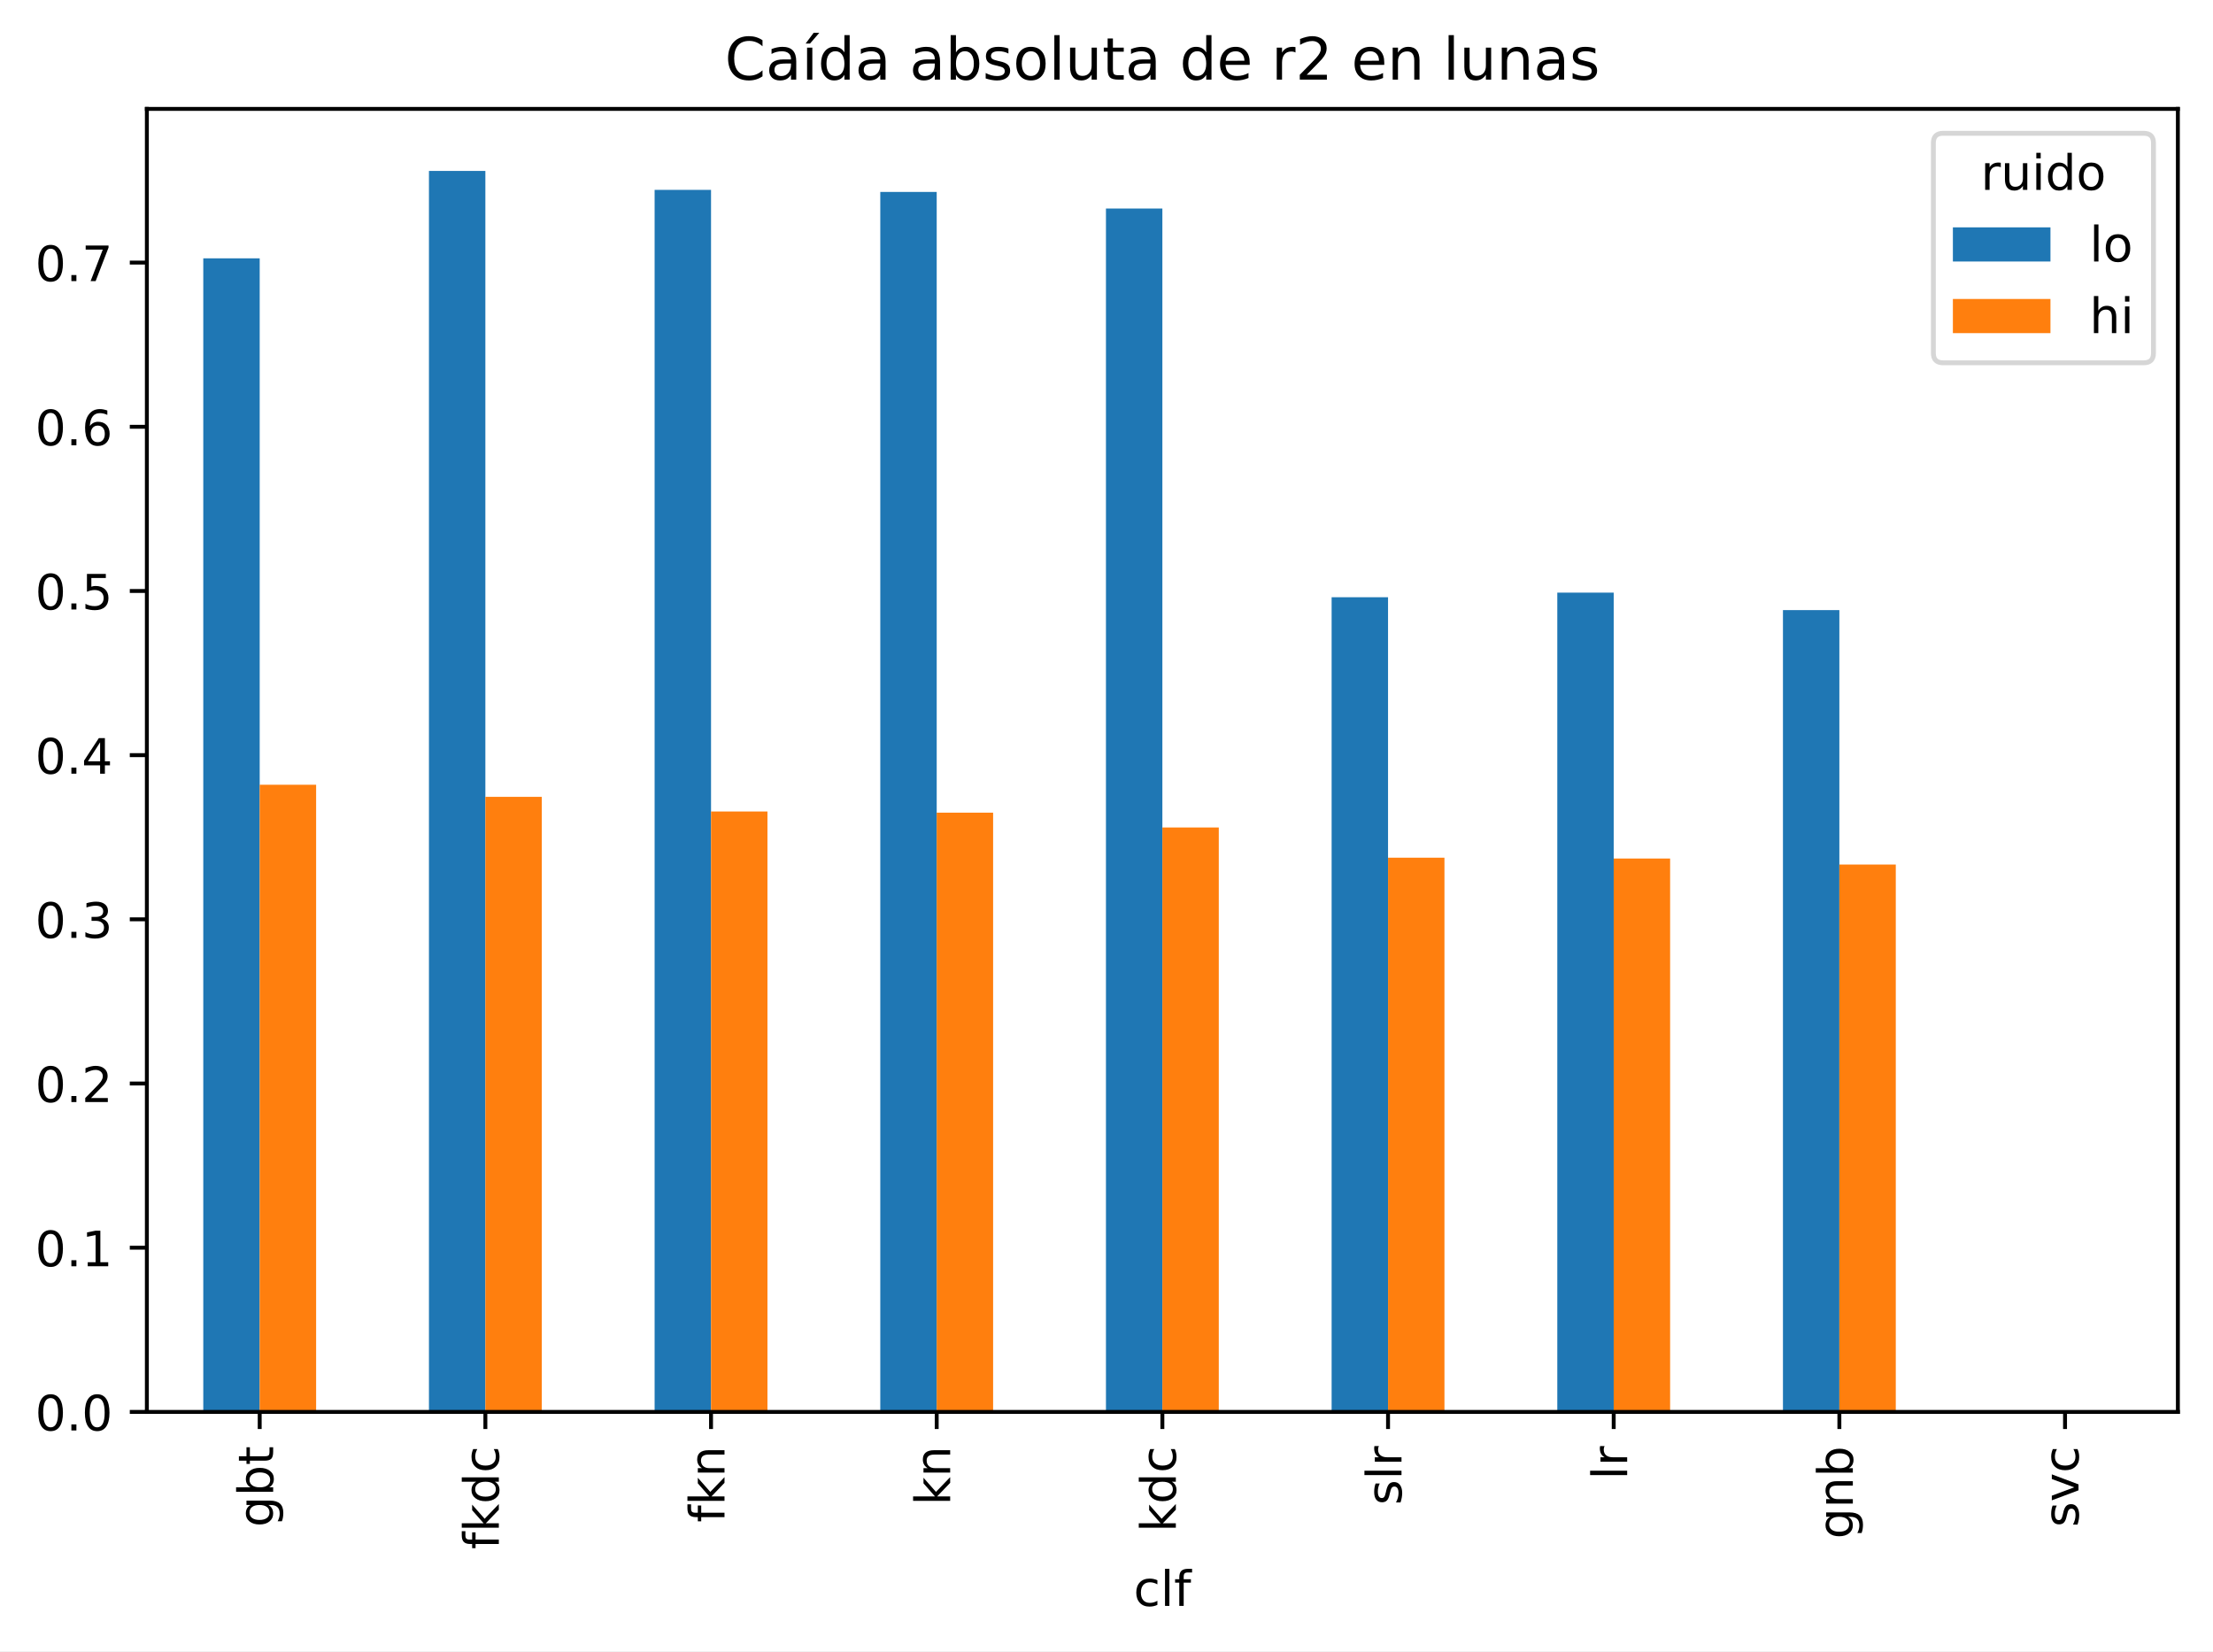
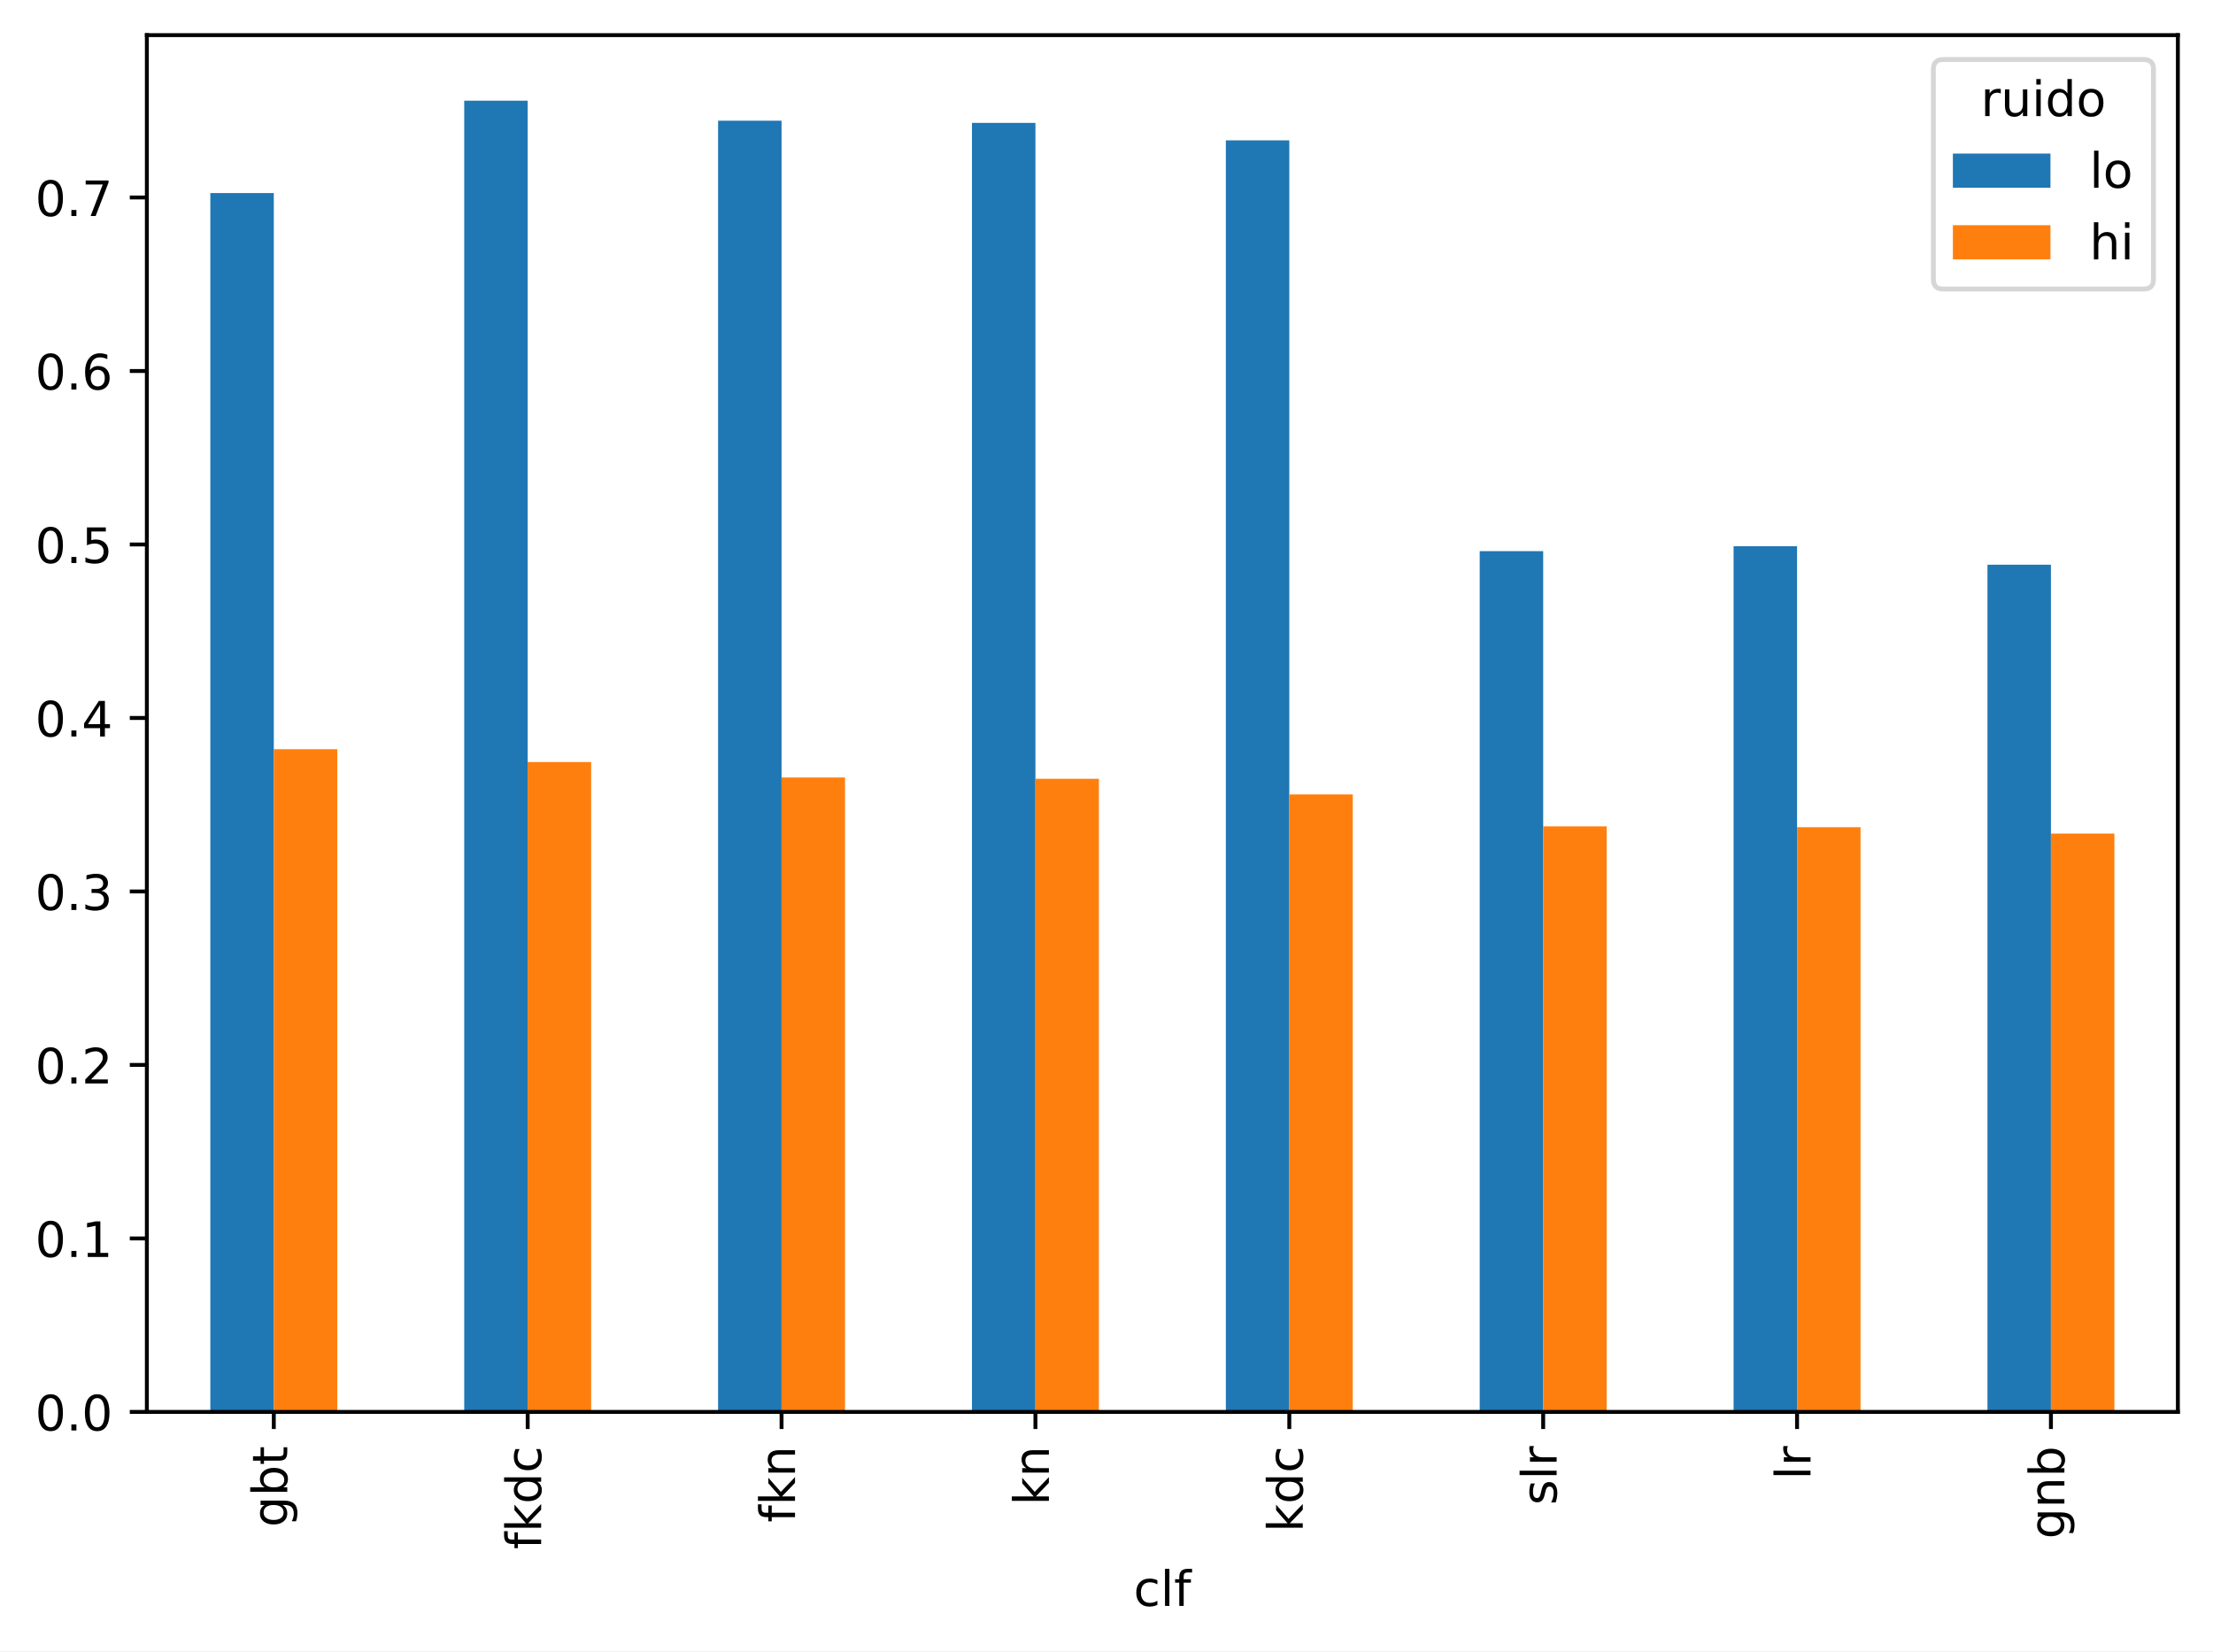
<svg xmlns="http://www.w3.org/2000/svg" xmlns:xlink="http://www.w3.org/1999/xlink" width="453.6pt" height="338.4pt" viewBox="0 0 453.6 338.4" version="1.1">
  <defs>
    <style type="text/css">*{stroke-linejoin: round; stroke-linecap: butt}</style>
  </defs>
  <g id="figure_1">
    <g id="patch_1">
      <path d="M 0 338.4  L 453.6 338.4  L 453.6 0  L 0 0  z " style="fill: #ffffff" />
    </g>
    <g id="axes_1">
      <g id="patch_2">
-         <path d="M 30.103 289.364  L 446.4 289.364  L 446.4 22.318  L 30.103 22.318  z " style="fill: #ffffff" />
+         <path d="M 30.103 289.364  L 446.4 289.364  L 446.4 7.2  L 30.103 7.2  z " style="fill: #ffffff" />
      </g>
      <g id="patch_3">
-         <path d="M 41.667 289.364  L 53.231 289.364  L 53.231 52.948  L 41.667 52.948  z " clip-path="url(#p92c5faf8e3)" style="fill: #1f77b4" />
+         <path d="M 43.112 289.364  L 56.122 289.364  L 56.122 39.564  L 43.112 39.564  z " clip-path="url(#p72c6befad4)" style="fill: #1f77b4" />
      </g>
      <g id="patch_4">
-         <path d="M 87.922 289.364  L 99.486 289.364  L 99.486 35.035  L 87.922 35.035  z " clip-path="url(#p92c5faf8e3)" style="fill: #1f77b4" />
+         <path d="M 95.15 289.364  L 108.159 289.364  L 108.159 20.636  L 95.15 20.636  z " clip-path="url(#p72c6befad4)" style="fill: #1f77b4" />
      </g>
      <g id="patch_5">
-         <path d="M 134.177 289.364  L 145.741 289.364  L 145.741 38.914  L 134.177 38.914  z " clip-path="url(#p92c5faf8e3)" style="fill: #1f77b4" />
+         <path d="M 147.187 289.364  L 160.196 289.364  L 160.196 24.735  L 147.187 24.735  z " clip-path="url(#p72c6befad4)" style="fill: #1f77b4" />
      </g>
      <g id="patch_6">
-         <path d="M 180.433 289.364  L 191.996 289.364  L 191.996 39.339  L 180.433 39.339  z " clip-path="url(#p92c5faf8e3)" style="fill: #1f77b4" />
+         <path d="M 199.224 289.364  L 212.233 289.364  L 212.233 25.184  L 199.224 25.184  z " clip-path="url(#p72c6befad4)" style="fill: #1f77b4" />
      </g>
      <g id="patch_7">
-         <path d="M 226.688 289.364  L 238.252 289.364  L 238.252 42.732  L 226.688 42.732  z " clip-path="url(#p92c5faf8e3)" style="fill: #1f77b4" />
+         <path d="M 251.261 289.364  L 264.27 289.364  L 264.27 28.769  L 251.261 28.769  z " clip-path="url(#p72c6befad4)" style="fill: #1f77b4" />
      </g>
      <g id="patch_8">
-         <path d="M 272.943 289.364  L 284.507 289.364  L 284.507 122.403  L 272.943 122.403  z " clip-path="url(#p92c5faf8e3)" style="fill: #1f77b4" />
+         <path d="M 303.298 289.364  L 316.307 289.364  L 316.307 112.951  L 303.298 112.951  z " clip-path="url(#p72c6befad4)" style="fill: #1f77b4" />
      </g>
      <g id="patch_9">
-         <path d="M 319.198 289.364  L 330.762 289.364  L 330.762 121.45  L 319.198 121.45  z " clip-path="url(#p92c5faf8e3)" style="fill: #1f77b4" />
+         <path d="M 355.335 289.364  L 368.344 289.364  L 368.344 111.944  L 355.335 111.944  z " clip-path="url(#p72c6befad4)" style="fill: #1f77b4" />
      </g>
      <g id="patch_10">
-         <path d="M 365.453 289.364  L 377.017 289.364  L 377.017 125.037  L 365.453 125.037  z " clip-path="url(#p92c5faf8e3)" style="fill: #1f77b4" />
+         <path d="M 407.372 289.364  L 420.381 289.364  L 420.381 115.734  L 407.372 115.734  z " clip-path="url(#p72c6befad4)" style="fill: #1f77b4" />
      </g>
      <g id="patch_11">
-         <path d="M 411.709 289.364  L 423.272 289.364  L 423.272 289.364  L 411.709 289.364  z " clip-path="url(#p92c5faf8e3)" style="fill: #1f77b4" />
+         <path d="M 56.122 289.364  L 69.131 289.364  L 69.131 153.551  L 56.122 153.551  z " clip-path="url(#p72c6befad4)" style="fill: #ff7f0e" />
      </g>
      <g id="patch_12">
-         <path d="M 53.231 289.364  L 64.795 289.364  L 64.795 160.828  L 53.231 160.828  z " clip-path="url(#p92c5faf8e3)" style="fill: #ff7f0e" />
+         <path d="M 108.159 289.364  L 121.168 289.364  L 121.168 156.176  L 108.159 156.176  z " clip-path="url(#p72c6befad4)" style="fill: #ff7f0e" />
      </g>
      <g id="patch_13">
-         <path d="M 99.486 289.364  L 111.05 289.364  L 111.05 163.312  L 99.486 163.312  z " clip-path="url(#p92c5faf8e3)" style="fill: #ff7f0e" />
+         <path d="M 160.196 289.364  L 173.205 289.364  L 173.205 159.343  L 160.196 159.343  z " clip-path="url(#p72c6befad4)" style="fill: #ff7f0e" />
      </g>
      <g id="patch_14">
-         <path d="M 145.741 289.364  L 157.305 289.364  L 157.305 166.309  L 145.741 166.309  z " clip-path="url(#p92c5faf8e3)" style="fill: #ff7f0e" />
+         <path d="M 212.233 289.364  L 225.242 289.364  L 225.242 159.601  L 212.233 159.601  z " clip-path="url(#p72c6befad4)" style="fill: #ff7f0e" />
      </g>
      <g id="patch_15">
-         <path d="M 191.996 289.364  L 203.56 289.364  L 203.56 166.554  L 191.996 166.554  z " clip-path="url(#p92c5faf8e3)" style="fill: #ff7f0e" />
+         <path d="M 264.27 289.364  L 277.279 289.364  L 277.279 162.811  L 264.27 162.811  z " clip-path="url(#p72c6befad4)" style="fill: #ff7f0e" />
      </g>
      <g id="patch_16">
-         <path d="M 238.252 289.364  L 249.815 289.364  L 249.815 169.592  L 238.252 169.592  z " clip-path="url(#p92c5faf8e3)" style="fill: #ff7f0e" />
+         <path d="M 316.307 289.364  L 329.317 289.364  L 329.317 169.354  L 316.307 169.354  z " clip-path="url(#p72c6befad4)" style="fill: #ff7f0e" />
      </g>
      <g id="patch_17">
-         <path d="M 284.507 289.364  L 296.071 289.364  L 296.071 175.784  L 284.507 175.784  z " clip-path="url(#p92c5faf8e3)" style="fill: #ff7f0e" />
+         <path d="M 368.344 289.364  L 381.354 289.364  L 381.354 169.531  L 368.344 169.531  z " clip-path="url(#p72c6befad4)" style="fill: #ff7f0e" />
      </g>
      <g id="patch_18">
-         <path d="M 330.762 289.364  L 342.326 289.364  L 342.326 175.952  L 330.762 175.952  z " clip-path="url(#p92c5faf8e3)" style="fill: #ff7f0e" />
-       </g>
-       <g id="patch_19">
-         <path d="M 377.017 289.364  L 388.581 289.364  L 388.581 177.181  L 377.017 177.181  z " clip-path="url(#p92c5faf8e3)" style="fill: #ff7f0e" />
-       </g>
-       <g id="patch_20">
-         <path d="M 423.272 289.364  L 434.836 289.364  L 434.836 289.364  L 423.272 289.364  z " clip-path="url(#p92c5faf8e3)" style="fill: #ff7f0e" />
+         <path d="M 420.381 289.364  L 433.391 289.364  L 433.391 170.83  L 420.381 170.83  z " clip-path="url(#p72c6befad4)" style="fill: #ff7f0e" />
      </g>
      <g id="matplotlib.axis_1">
        <g id="xtick_1">
          <g id="line2d_1">
            <defs>
              <path id="m38f3b05bbe" d="M 0 0  L 0 3.5  " style="stroke: #000000; stroke-width: 0.8" />
            </defs>
            <g>
-               <use xlink:href="#m38f3b05bbe" x="53.231" y="289.364" style="stroke: #000000; stroke-width: 0.8" />
+               <use xlink:href="#m38f3b05bbe" x="56.122" y="289.364" style="stroke: #000000; stroke-width: 0.8" />
            </g>
          </g>
          <g id="text_1">
-             <g transform="translate(55.9901 312.9812) rotate(-90) scale(0.1 -0.1)">
+             <g transform="translate(58.88106 312.9812) rotate(-90) scale(0.1 -0.1)">
              <defs>
                <path id="DejaVuSans-67" d="M 2906 1791  Q 2906 2416 2648 2759  Q 2391 3103 1925 3103  Q 1463 3103 1205 2759  Q 947 2416 947 1791  Q 947 1169 1205 825  Q 1463 481 1925 481  Q 2391 481 2648 825  Q 2906 1169 2906 1791  z M 3481 434  Q 3481 -459 3084 -895  Q 2688 -1331 1869 -1331  Q 1566 -1331 1297 -1286  Q 1028 -1241 775 -1147  L 775 -588  Q 1028 -725 1275 -790  Q 1522 -856 1778 -856  Q 2344 -856 2625 -561  Q 2906 -266 2906 331  L 2906 616  Q 2728 306 2450 153  Q 2172 0 1784 0  Q 1141 0 747 490  Q 353 981 353 1791  Q 353 2603 747 3093  Q 1141 3584 1784 3584  Q 2172 3584 2450 3431  Q 2728 3278 2906 2969  L 2906 3500  L 3481 3500  L 3481 434  z " transform="scale(0.015625)" />
                <path id="DejaVuSans-62" d="M 3116 1747  Q 3116 2381 2855 2742  Q 2594 3103 2138 3103  Q 1681 3103 1420 2742  Q 1159 2381 1159 1747  Q 1159 1113 1420 752  Q 1681 391 2138 391  Q 2594 391 2855 752  Q 3116 1113 3116 1747  z M 1159 2969  Q 1341 3281 1617 3432  Q 1894 3584 2278 3584  Q 2916 3584 3314 3078  Q 3713 2572 3713 1747  Q 3713 922 3314 415  Q 2916 -91 2278 -91  Q 1894 -91 1617 61  Q 1341 213 1159 525  L 1159 0  L 581 0  L 581 4863  L 1159 4863  L 1159 2969  z " transform="scale(0.015625)" />
                <path id="DejaVuSans-74" d="M 1172 4494  L 1172 3500  L 2356 3500  L 2356 3053  L 1172 3053  L 1172 1153  Q 1172 725 1289 603  Q 1406 481 1766 481  L 2356 481  L 2356 0  L 1766 0  Q 1100 0 847 248  Q 594 497 594 1153  L 594 3053  L 172 3053  L 172 3500  L 594 3500  L 594 4494  L 1172 4494  z " transform="scale(0.015625)" />
              </defs>
              <use xlink:href="#DejaVuSans-67" />
              <use xlink:href="#DejaVuSans-62" transform="translate(63.47656 0)" />
              <use xlink:href="#DejaVuSans-74" transform="translate(126.9531 0)" />
            </g>
          </g>
        </g>
        <g id="xtick_2">
          <g id="line2d_2">
            <g>
-               <use xlink:href="#m38f3b05bbe" x="99.486" y="289.364" style="stroke: #000000; stroke-width: 0.8" />
+               <use xlink:href="#m38f3b05bbe" x="108.159" y="289.364" style="stroke: #000000; stroke-width: 0.8" />
            </g>
          </g>
          <g id="text_2">
-             <g transform="translate(102.2453 317.5219) rotate(-90) scale(0.1 -0.1)">
+             <g transform="translate(110.9182 317.5219) rotate(-90) scale(0.1 -0.1)">
              <defs>
                <path id="DejaVuSans-66" d="M 2375 4863  L 2375 4384  L 1825 4384  Q 1516 4384 1395 4259  Q 1275 4134 1275 3809  L 1275 3500  L 2222 3500  L 2222 3053  L 1275 3053  L 1275 0  L 697 0  L 697 3053  L 147 3053  L 147 3500  L 697 3500  L 697 3744  Q 697 4328 969 4595  Q 1241 4863 1831 4863  L 2375 4863  z " transform="scale(0.015625)" />
                <path id="DejaVuSans-6b" d="M 581 4863  L 1159 4863  L 1159 1991  L 2875 3500  L 3609 3500  L 1753 1863  L 3688 0  L 2938 0  L 1159 1709  L 1159 0  L 581 0  L 581 4863  z " transform="scale(0.015625)" />
                <path id="DejaVuSans-64" d="M 2906 2969  L 2906 4863  L 3481 4863  L 3481 0  L 2906 0  L 2906 525  Q 2725 213 2448 61  Q 2172 -91 1784 -91  Q 1150 -91 751 415  Q 353 922 353 1747  Q 353 2572 751 3078  Q 1150 3584 1784 3584  Q 2172 3584 2448 3432  Q 2725 3281 2906 2969  z M 947 1747  Q 947 1113 1208 752  Q 1469 391 1925 391  Q 2381 391 2643 752  Q 2906 1113 2906 1747  Q 2906 2381 2643 2742  Q 2381 3103 1925 3103  Q 1469 3103 1208 2742  Q 947 2381 947 1747  z " transform="scale(0.015625)" />
                <path id="DejaVuSans-63" d="M 3122 3366  L 3122 2828  Q 2878 2963 2633 3030  Q 2388 3097 2138 3097  Q 1578 3097 1268 2742  Q 959 2388 959 1747  Q 959 1106 1268 751  Q 1578 397 2138 397  Q 2388 397 2633 464  Q 2878 531 3122 666  L 3122 134  Q 2881 22 2623 -34  Q 2366 -91 2075 -91  Q 1284 -91 818 406  Q 353 903 353 1747  Q 353 2603 823 3093  Q 1294 3584 2113 3584  Q 2378 3584 2631 3529  Q 2884 3475 3122 3366  z " transform="scale(0.015625)" />
              </defs>
              <use xlink:href="#DejaVuSans-66" />
              <use xlink:href="#DejaVuSans-6b" transform="translate(35.20508 0)" />
              <use xlink:href="#DejaVuSans-64" transform="translate(93.11523 0)" />
              <use xlink:href="#DejaVuSans-63" transform="translate(156.5918 0)" />
            </g>
          </g>
        </g>
        <g id="xtick_3">
          <g id="line2d_3">
            <g>
-               <use xlink:href="#m38f3b05bbe" x="145.741" y="289.364" style="stroke: #000000; stroke-width: 0.8" />
+               <use xlink:href="#m38f3b05bbe" x="160.196" y="289.364" style="stroke: #000000; stroke-width: 0.8" />
            </g>
          </g>
          <g id="text_3">
-             <g transform="translate(148.5005 312.0125) rotate(-90) scale(0.1 -0.1)">
+             <g transform="translate(162.9553 312.0125) rotate(-90) scale(0.1 -0.1)">
              <defs>
                <path id="DejaVuSans-6e" d="M 3513 2113  L 3513 0  L 2938 0  L 2938 2094  Q 2938 2591 2744 2837  Q 2550 3084 2163 3084  Q 1697 3084 1428 2787  Q 1159 2491 1159 1978  L 1159 0  L 581 0  L 581 3500  L 1159 3500  L 1159 2956  Q 1366 3272 1645 3428  Q 1925 3584 2291 3584  Q 2894 3584 3203 3211  Q 3513 2838 3513 2113  z " transform="scale(0.015625)" />
              </defs>
              <use xlink:href="#DejaVuSans-66" />
              <use xlink:href="#DejaVuSans-6b" transform="translate(35.20508 0)" />
              <use xlink:href="#DejaVuSans-6e" transform="translate(93.11523 0)" />
            </g>
          </g>
        </g>
        <g id="xtick_4">
          <g id="line2d_4">
            <g>
-               <use xlink:href="#m38f3b05bbe" x="191.996" y="289.364" style="stroke: #000000; stroke-width: 0.8" />
+               <use xlink:href="#m38f3b05bbe" x="212.233" y="289.364" style="stroke: #000000; stroke-width: 0.8" />
            </g>
          </g>
          <g id="text_4">
-             <g transform="translate(194.7557 308.4922) rotate(-90) scale(0.1 -0.1)">
+             <g transform="translate(214.9924 308.4922) rotate(-90) scale(0.1 -0.1)">
              <use xlink:href="#DejaVuSans-6b" />
              <use xlink:href="#DejaVuSans-6e" transform="translate(57.91016 0)" />
            </g>
          </g>
        </g>
        <g id="xtick_5">
          <g id="line2d_5">
            <g>
-               <use xlink:href="#m38f3b05bbe" x="238.252" y="289.364" style="stroke: #000000; stroke-width: 0.8" />
+               <use xlink:href="#m38f3b05bbe" x="264.27" y="289.364" style="stroke: #000000; stroke-width: 0.8" />
            </g>
          </g>
          <g id="text_5">
-             <g transform="translate(241.0109 314.0016) rotate(-90) scale(0.1 -0.1)">
+             <g transform="translate(267.0295 314.0016) rotate(-90) scale(0.1 -0.1)">
              <use xlink:href="#DejaVuSans-6b" />
              <use xlink:href="#DejaVuSans-64" transform="translate(57.91016 0)" />
              <use xlink:href="#DejaVuSans-63" transform="translate(121.3867 0)" />
            </g>
          </g>
        </g>
        <g id="xtick_6">
          <g id="line2d_6">
            <g>
-               <use xlink:href="#m38f3b05bbe" x="284.507" y="289.364" style="stroke: #000000; stroke-width: 0.8" />
+               <use xlink:href="#m38f3b05bbe" x="316.307" y="289.364" style="stroke: #000000; stroke-width: 0.8" />
            </g>
          </g>
          <g id="text_6">
-             <g transform="translate(287.2661 308.4625) rotate(-90) scale(0.1 -0.1)">
+             <g transform="translate(319.0666 308.4625) rotate(-90) scale(0.1 -0.1)">
              <defs>
                <path id="DejaVuSans-73" d="M 2834 3397  L 2834 2853  Q 2591 2978 2328 3040  Q 2066 3103 1784 3103  Q 1356 3103 1142 2972  Q 928 2841 928 2578  Q 928 2378 1081 2264  Q 1234 2150 1697 2047  L 1894 2003  Q 2506 1872 2764 1633  Q 3022 1394 3022 966  Q 3022 478 2636 193  Q 2250 -91 1575 -91  Q 1294 -91 989 -36  Q 684 19 347 128  L 347 722  Q 666 556 975 473  Q 1284 391 1588 391  Q 1994 391 2212 530  Q 2431 669 2431 922  Q 2431 1156 2273 1281  Q 2116 1406 1581 1522  L 1381 1569  Q 847 1681 609 1914  Q 372 2147 372 2553  Q 372 3047 722 3315  Q 1072 3584 1716 3584  Q 2034 3584 2315 3537  Q 2597 3491 2834 3397  z " transform="scale(0.015625)" />
                <path id="DejaVuSans-6c" d="M 603 4863  L 1178 4863  L 1178 0  L 603 0  L 603 4863  z " transform="scale(0.015625)" />
                <path id="DejaVuSans-72" d="M 2631 2963  Q 2534 3019 2420 3045  Q 2306 3072 2169 3072  Q 1681 3072 1420 2755  Q 1159 2438 1159 1844  L 1159 0  L 581 0  L 581 3500  L 1159 3500  L 1159 2956  Q 1341 3275 1631 3429  Q 1922 3584 2338 3584  Q 2397 3584 2469 3576  Q 2541 3569 2628 3553  L 2631 2963  z " transform="scale(0.015625)" />
              </defs>
              <use xlink:href="#DejaVuSans-73" />
              <use xlink:href="#DejaVuSans-6c" transform="translate(52.09961 0)" />
              <use xlink:href="#DejaVuSans-72" transform="translate(79.88281 0)" />
            </g>
          </g>
        </g>
        <g id="xtick_7">
          <g id="line2d_7">
            <g>
-               <use xlink:href="#m38f3b05bbe" x="330.762" y="289.364" style="stroke: #000000; stroke-width: 0.8" />
+               <use xlink:href="#m38f3b05bbe" x="368.344" y="289.364" style="stroke: #000000; stroke-width: 0.8" />
            </g>
          </g>
          <g id="text_7">
-             <g transform="translate(333.5214 303.2531) rotate(-90) scale(0.1 -0.1)">
+             <g transform="translate(371.1037 303.2531) rotate(-90) scale(0.1 -0.1)">
              <use xlink:href="#DejaVuSans-6c" />
              <use xlink:href="#DejaVuSans-72" transform="translate(27.7832 0)" />
            </g>
          </g>
        </g>
        <g id="xtick_8">
          <g id="line2d_8">
            <g>
-               <use xlink:href="#m38f3b05bbe" x="377.017" y="289.364" style="stroke: #000000; stroke-width: 0.8" />
+               <use xlink:href="#m38f3b05bbe" x="420.381" y="289.364" style="stroke: #000000; stroke-width: 0.8" />
            </g>
          </g>
          <g id="text_8">
-             <g transform="translate(379.7766 315.3984) rotate(-90) scale(0.1 -0.1)">
+             <g transform="translate(423.1408 315.3984) rotate(-90) scale(0.1 -0.1)">
              <use xlink:href="#DejaVuSans-67" />
              <use xlink:href="#DejaVuSans-6e" transform="translate(63.47656 0)" />
              <use xlink:href="#DejaVuSans-62" transform="translate(126.8555 0)" />
            </g>
          </g>
        </g>
-         <g id="xtick_9">
-           <g id="line2d_9">
-             <g>
-               <use xlink:href="#m38f3b05bbe" x="423.272" y="289.364" style="stroke: #000000; stroke-width: 0.8" />
-             </g>
-           </g>
-           <g id="text_9">
-             <g transform="translate(426.0318 312.9906) rotate(-90) scale(0.1 -0.1)">
-               <defs>
-                 <path id="DejaVuSans-76" d="M 191 3500  L 800 3500  L 1894 563  L 2988 3500  L 3597 3500  L 2284 0  L 1503 0  L 191 3500  z " transform="scale(0.015625)" />
-               </defs>
-               <use xlink:href="#DejaVuSans-73" />
-               <use xlink:href="#DejaVuSans-76" transform="translate(52.09961 0)" />
-               <use xlink:href="#DejaVuSans-63" transform="translate(111.2793 0)" />
-             </g>
-           </g>
-         </g>
-         <g id="text_10">
+         <g id="text_9">
          <g transform="translate(232.3531 329.1203) scale(0.1 -0.1)">
            <use xlink:href="#DejaVuSans-63" />
            <use xlink:href="#DejaVuSans-6c" transform="translate(54.98047 0)" />
            <use xlink:href="#DejaVuSans-66" transform="translate(82.76367 0)" />
          </g>
        </g>
      </g>
      <g id="matplotlib.axis_2">
        <g id="ytick_1">
-           <g id="line2d_10">
+           <g id="line2d_9">
            <defs>
              <path id="mbd2f377c6c" d="M 0 0  L -3.5 0  " style="stroke: #000000; stroke-width: 0.8" />
            </defs>
            <g>
              <use xlink:href="#mbd2f377c6c" x="30.103" y="289.364" style="stroke: #000000; stroke-width: 0.8" />
            </g>
          </g>
-           <g id="text_11">
+           <g id="text_10">
            <g transform="translate(7.2 293.1633) scale(0.1 -0.1)">
              <defs>
                <path id="DejaVuSans-30" d="M 2034 4250  Q 1547 4250 1301 3770  Q 1056 3291 1056 2328  Q 1056 1369 1301 889  Q 1547 409 2034 409  Q 2525 409 2770 889  Q 3016 1369 3016 2328  Q 3016 3291 2770 3770  Q 2525 4250 2034 4250  z M 2034 4750  Q 2819 4750 3233 4129  Q 3647 3509 3647 2328  Q 3647 1150 3233 529  Q 2819 -91 2034 -91  Q 1250 -91 836 529  Q 422 1150 422 2328  Q 422 3509 836 4129  Q 1250 4750 2034 4750  z " transform="scale(0.015625)" />
                <path id="DejaVuSans-2e" d="M 684 794  L 1344 794  L 1344 0  L 684 0  L 684 794  z " transform="scale(0.015625)" />
              </defs>
              <use xlink:href="#DejaVuSans-30" />
              <use xlink:href="#DejaVuSans-2e" transform="translate(63.62305 0)" />
              <use xlink:href="#DejaVuSans-30" transform="translate(95.41016 0)" />
            </g>
          </g>
        </g>
        <g id="ytick_2">
+           <g id="line2d_10">
+             <g>
+               <use xlink:href="#mbd2f377c6c" x="30.103" y="253.809" style="stroke: #000000; stroke-width: 0.8" />
+             </g>
+           </g>
+           <g id="text_11">
+             <g transform="translate(7.2 257.6078) scale(0.1 -0.1)">
+               <defs>
+                 <path id="DejaVuSans-31" d="M 794 531  L 1825 531  L 1825 4091  L 703 3866  L 703 4441  L 1819 4666  L 2450 4666  L 2450 531  L 3481 531  L 3481 0  L 794 0  L 794 531  z " transform="scale(0.015625)" />
+               </defs>
+               <use xlink:href="#DejaVuSans-30" />
+               <use xlink:href="#DejaVuSans-2e" transform="translate(63.62305 0)" />
+               <use xlink:href="#DejaVuSans-31" transform="translate(95.41016 0)" />
+             </g>
+           </g>
+         </g>
+         <g id="ytick_3">
          <g id="line2d_11">
            <g>
-               <use xlink:href="#mbd2f377c6c" x="30.103" y="255.714" style="stroke: #000000; stroke-width: 0.8" />
+               <use xlink:href="#mbd2f377c6c" x="30.103" y="218.253" style="stroke: #000000; stroke-width: 0.8" />
            </g>
          </g>
          <g id="text_12">
-             <g transform="translate(7.2 259.5128) scale(0.1 -0.1)">
-               <defs>
-                 <path id="DejaVuSans-31" d="M 794 531  L 1825 531  L 1825 4091  L 703 3866  L 703 4441  L 1819 4666  L 2450 4666  L 2450 531  L 3481 531  L 3481 0  L 794 0  L 794 531  z " transform="scale(0.015625)" />
-               </defs>
-               <use xlink:href="#DejaVuSans-30" />
-               <use xlink:href="#DejaVuSans-2e" transform="translate(63.62305 0)" />
-               <use xlink:href="#DejaVuSans-31" transform="translate(95.41016 0)" />
-             </g>
-           </g>
-         </g>
-         <g id="ytick_3">
+             <g transform="translate(7.2 222.0523) scale(0.1 -0.1)">
+               <defs>
+                 <path id="DejaVuSans-32" d="M 1228 531  L 3431 531  L 3431 0  L 469 0  L 469 531  Q 828 903 1448 1529  Q 2069 2156 2228 2338  Q 2531 2678 2651 2914  Q 2772 3150 2772 3378  Q 2772 3750 2511 3984  Q 2250 4219 1831 4219  Q 1534 4219 1204 4116  Q 875 4013 500 3803  L 500 4441  Q 881 4594 1212 4672  Q 1544 4750 1819 4750  Q 2544 4750 2975 4387  Q 3406 4025 3406 3419  Q 3406 3131 3298 2873  Q 3191 2616 2906 2266  Q 2828 2175 2409 1742  Q 1991 1309 1228 531  z " transform="scale(0.015625)" />
+               </defs>
+               <use xlink:href="#DejaVuSans-30" />
+               <use xlink:href="#DejaVuSans-2e" transform="translate(63.62305 0)" />
+               <use xlink:href="#DejaVuSans-32" transform="translate(95.41016 0)" />
+             </g>
+           </g>
+         </g>
+         <g id="ytick_4">
          <g id="line2d_12">
            <g>
-               <use xlink:href="#mbd2f377c6c" x="30.103" y="222.063" style="stroke: #000000; stroke-width: 0.8" />
+               <use xlink:href="#mbd2f377c6c" x="30.103" y="182.698" style="stroke: #000000; stroke-width: 0.8" />
            </g>
          </g>
          <g id="text_13">
-             <g transform="translate(7.2 225.8624) scale(0.1 -0.1)">
-               <defs>
-                 <path id="DejaVuSans-32" d="M 1228 531  L 3431 531  L 3431 0  L 469 0  L 469 531  Q 828 903 1448 1529  Q 2069 2156 2228 2338  Q 2531 2678 2651 2914  Q 2772 3150 2772 3378  Q 2772 3750 2511 3984  Q 2250 4219 1831 4219  Q 1534 4219 1204 4116  Q 875 4013 500 3803  L 500 4441  Q 881 4594 1212 4672  Q 1544 4750 1819 4750  Q 2544 4750 2975 4387  Q 3406 4025 3406 3419  Q 3406 3131 3298 2873  Q 3191 2616 2906 2266  Q 2828 2175 2409 1742  Q 1991 1309 1228 531  z " transform="scale(0.015625)" />
-               </defs>
-               <use xlink:href="#DejaVuSans-30" />
-               <use xlink:href="#DejaVuSans-2e" transform="translate(63.62305 0)" />
-               <use xlink:href="#DejaVuSans-32" transform="translate(95.41016 0)" />
-             </g>
-           </g>
-         </g>
-         <g id="ytick_4">
+             <g transform="translate(7.2 186.4968) scale(0.1 -0.1)">
+               <defs>
+                 <path id="DejaVuSans-33" d="M 2597 2516  Q 3050 2419 3304 2112  Q 3559 1806 3559 1356  Q 3559 666 3084 287  Q 2609 -91 1734 -91  Q 1441 -91 1130 -33  Q 819 25 488 141  L 488 750  Q 750 597 1062 519  Q 1375 441 1716 441  Q 2309 441 2620 675  Q 2931 909 2931 1356  Q 2931 1769 2642 2001  Q 2353 2234 1838 2234  L 1294 2234  L 1294 2753  L 1863 2753  Q 2328 2753 2575 2939  Q 2822 3125 2822 3475  Q 2822 3834 2567 4026  Q 2313 4219 1838 4219  Q 1578 4219 1281 4162  Q 984 4106 628 3988  L 628 4550  Q 988 4650 1302 4700  Q 1616 4750 1894 4750  Q 2613 4750 3031 4423  Q 3450 4097 3450 3541  Q 3450 3153 3228 2886  Q 3006 2619 2597 2516  z " transform="scale(0.015625)" />
+               </defs>
+               <use xlink:href="#DejaVuSans-30" />
+               <use xlink:href="#DejaVuSans-2e" transform="translate(63.62305 0)" />
+               <use xlink:href="#DejaVuSans-33" transform="translate(95.41016 0)" />
+             </g>
+           </g>
+         </g>
+         <g id="ytick_5">
          <g id="line2d_13">
            <g>
-               <use xlink:href="#mbd2f377c6c" x="30.103" y="188.413" style="stroke: #000000; stroke-width: 0.8" />
+               <use xlink:href="#mbd2f377c6c" x="30.103" y="147.142" style="stroke: #000000; stroke-width: 0.8" />
            </g>
          </g>
          <g id="text_14">
-             <g transform="translate(7.2 192.2119) scale(0.1 -0.1)">
-               <defs>
-                 <path id="DejaVuSans-33" d="M 2597 2516  Q 3050 2419 3304 2112  Q 3559 1806 3559 1356  Q 3559 666 3084 287  Q 2609 -91 1734 -91  Q 1441 -91 1130 -33  Q 819 25 488 141  L 488 750  Q 750 597 1062 519  Q 1375 441 1716 441  Q 2309 441 2620 675  Q 2931 909 2931 1356  Q 2931 1769 2642 2001  Q 2353 2234 1838 2234  L 1294 2234  L 1294 2753  L 1863 2753  Q 2328 2753 2575 2939  Q 2822 3125 2822 3475  Q 2822 3834 2567 4026  Q 2313 4219 1838 4219  Q 1578 4219 1281 4162  Q 984 4106 628 3988  L 628 4550  Q 988 4650 1302 4700  Q 1616 4750 1894 4750  Q 2613 4750 3031 4423  Q 3450 4097 3450 3541  Q 3450 3153 3228 2886  Q 3006 2619 2597 2516  z " transform="scale(0.015625)" />
-               </defs>
-               <use xlink:href="#DejaVuSans-30" />
-               <use xlink:href="#DejaVuSans-2e" transform="translate(63.62305 0)" />
-               <use xlink:href="#DejaVuSans-33" transform="translate(95.41016 0)" />
-             </g>
-           </g>
-         </g>
-         <g id="ytick_5">
+             <g transform="translate(7.2 150.9413) scale(0.1 -0.1)">
+               <defs>
+                 <path id="DejaVuSans-34" d="M 2419 4116  L 825 1625  L 2419 1625  L 2419 4116  z M 2253 4666  L 3047 4666  L 3047 1625  L 3713 1625  L 3713 1100  L 3047 1100  L 3047 0  L 2419 0  L 2419 1100  L 313 1100  L 313 1709  L 2253 4666  z " transform="scale(0.015625)" />
+               </defs>
+               <use xlink:href="#DejaVuSans-30" />
+               <use xlink:href="#DejaVuSans-2e" transform="translate(63.62305 0)" />
+               <use xlink:href="#DejaVuSans-34" transform="translate(95.41016 0)" />
+             </g>
+           </g>
+         </g>
+         <g id="ytick_6">
          <g id="line2d_14">
            <g>
-               <use xlink:href="#mbd2f377c6c" x="30.103" y="154.762" style="stroke: #000000; stroke-width: 0.8" />
+               <use xlink:href="#mbd2f377c6c" x="30.103" y="111.587" style="stroke: #000000; stroke-width: 0.8" />
            </g>
          </g>
          <g id="text_15">
-             <g transform="translate(7.2 158.5615) scale(0.1 -0.1)">
-               <defs>
-                 <path id="DejaVuSans-34" d="M 2419 4116  L 825 1625  L 2419 1625  L 2419 4116  z M 2253 4666  L 3047 4666  L 3047 1625  L 3713 1625  L 3713 1100  L 3047 1100  L 3047 0  L 2419 0  L 2419 1100  L 313 1100  L 313 1709  L 2253 4666  z " transform="scale(0.015625)" />
-               </defs>
-               <use xlink:href="#DejaVuSans-30" />
-               <use xlink:href="#DejaVuSans-2e" transform="translate(63.62305 0)" />
-               <use xlink:href="#DejaVuSans-34" transform="translate(95.41016 0)" />
-             </g>
-           </g>
-         </g>
-         <g id="ytick_6">
+             <g transform="translate(7.2 115.3858) scale(0.1 -0.1)">
+               <defs>
+                 <path id="DejaVuSans-35" d="M 691 4666  L 3169 4666  L 3169 4134  L 1269 4134  L 1269 2991  Q 1406 3038 1543 3061  Q 1681 3084 1819 3084  Q 2600 3084 3056 2656  Q 3513 2228 3513 1497  Q 3513 744 3044 326  Q 2575 -91 1722 -91  Q 1428 -91 1123 -41  Q 819 9 494 109  L 494 744  Q 775 591 1075 516  Q 1375 441 1709 441  Q 2250 441 2565 725  Q 2881 1009 2881 1497  Q 2881 1984 2565 2268  Q 2250 2553 1709 2553  Q 1456 2553 1204 2497  Q 953 2441 691 2322  L 691 4666  z " transform="scale(0.015625)" />
+               </defs>
+               <use xlink:href="#DejaVuSans-30" />
+               <use xlink:href="#DejaVuSans-2e" transform="translate(63.62305 0)" />
+               <use xlink:href="#DejaVuSans-35" transform="translate(95.41016 0)" />
+             </g>
+           </g>
+         </g>
+         <g id="ytick_7">
          <g id="line2d_15">
            <g>
-               <use xlink:href="#mbd2f377c6c" x="30.103" y="121.112" style="stroke: #000000; stroke-width: 0.8" />
+               <use xlink:href="#mbd2f377c6c" x="30.103" y="76.031" style="stroke: #000000; stroke-width: 0.8" />
            </g>
          </g>
          <g id="text_16">
-             <g transform="translate(7.2 124.911) scale(0.1 -0.1)">
-               <defs>
-                 <path id="DejaVuSans-35" d="M 691 4666  L 3169 4666  L 3169 4134  L 1269 4134  L 1269 2991  Q 1406 3038 1543 3061  Q 1681 3084 1819 3084  Q 2600 3084 3056 2656  Q 3513 2228 3513 1497  Q 3513 744 3044 326  Q 2575 -91 1722 -91  Q 1428 -91 1123 -41  Q 819 9 494 109  L 494 744  Q 775 591 1075 516  Q 1375 441 1709 441  Q 2250 441 2565 725  Q 2881 1009 2881 1497  Q 2881 1984 2565 2268  Q 2250 2553 1709 2553  Q 1456 2553 1204 2497  Q 953 2441 691 2322  L 691 4666  z " transform="scale(0.015625)" />
-               </defs>
-               <use xlink:href="#DejaVuSans-30" />
-               <use xlink:href="#DejaVuSans-2e" transform="translate(63.62305 0)" />
-               <use xlink:href="#DejaVuSans-35" transform="translate(95.41016 0)" />
-             </g>
-           </g>
-         </g>
-         <g id="ytick_7">
+             <g transform="translate(7.2 79.83036) scale(0.1 -0.1)">
+               <defs>
+                 <path id="DejaVuSans-36" d="M 2113 2584  Q 1688 2584 1439 2293  Q 1191 2003 1191 1497  Q 1191 994 1439 701  Q 1688 409 2113 409  Q 2538 409 2786 701  Q 3034 994 3034 1497  Q 3034 2003 2786 2293  Q 2538 2584 2113 2584  z M 3366 4563  L 3366 3988  Q 3128 4100 2886 4159  Q 2644 4219 2406 4219  Q 1781 4219 1451 3797  Q 1122 3375 1075 2522  Q 1259 2794 1537 2939  Q 1816 3084 2150 3084  Q 2853 3084 3261 2657  Q 3669 2231 3669 1497  Q 3669 778 3244 343  Q 2819 -91 2113 -91  Q 1303 -91 875 529  Q 447 1150 447 2328  Q 447 3434 972 4092  Q 1497 4750 2381 4750  Q 2619 4750 2861 4703  Q 3103 4656 3366 4563  z " transform="scale(0.015625)" />
+               </defs>
+               <use xlink:href="#DejaVuSans-30" />
+               <use xlink:href="#DejaVuSans-2e" transform="translate(63.62305 0)" />
+               <use xlink:href="#DejaVuSans-36" transform="translate(95.41016 0)" />
+             </g>
+           </g>
+         </g>
+         <g id="ytick_8">
          <g id="line2d_16">
            <g>
-               <use xlink:href="#mbd2f377c6c" x="30.103" y="87.461" style="stroke: #000000; stroke-width: 0.8" />
+               <use xlink:href="#mbd2f377c6c" x="30.103" y="40.476" style="stroke: #000000; stroke-width: 0.8" />
            </g>
          </g>
          <g id="text_17">
-             <g transform="translate(7.2 91.26057) scale(0.1 -0.1)">
-               <defs>
-                 <path id="DejaVuSans-36" d="M 2113 2584  Q 1688 2584 1439 2293  Q 1191 2003 1191 1497  Q 1191 994 1439 701  Q 1688 409 2113 409  Q 2538 409 2786 701  Q 3034 994 3034 1497  Q 3034 2003 2786 2293  Q 2538 2584 2113 2584  z M 3366 4563  L 3366 3988  Q 3128 4100 2886 4159  Q 2644 4219 2406 4219  Q 1781 4219 1451 3797  Q 1122 3375 1075 2522  Q 1259 2794 1537 2939  Q 1816 3084 2150 3084  Q 2853 3084 3261 2657  Q 3669 2231 3669 1497  Q 3669 778 3244 343  Q 2819 -91 2113 -91  Q 1303 -91 875 529  Q 447 1150 447 2328  Q 447 3434 972 4092  Q 1497 4750 2381 4750  Q 2619 4750 2861 4703  Q 3103 4656 3366 4563  z " transform="scale(0.015625)" />
-               </defs>
-               <use xlink:href="#DejaVuSans-30" />
-               <use xlink:href="#DejaVuSans-2e" transform="translate(63.62305 0)" />
-               <use xlink:href="#DejaVuSans-36" transform="translate(95.41016 0)" />
-             </g>
-           </g>
-         </g>
-         <g id="ytick_8">
-           <g id="line2d_17">
-             <g>
-               <use xlink:href="#mbd2f377c6c" x="30.103" y="53.811" style="stroke: #000000; stroke-width: 0.8" />
-             </g>
-           </g>
-           <g id="text_18">
-             <g transform="translate(7.2 57.61012) scale(0.1 -0.1)">
+             <g transform="translate(7.2 44.27488) scale(0.1 -0.1)">
              <defs>
                <path id="DejaVuSans-37" d="M 525 4666  L 3525 4666  L 3525 4397  L 1831 0  L 1172 0  L 2766 4134  L 525 4134  L 525 4666  z " transform="scale(0.015625)" />
              </defs>
              <use xlink:href="#DejaVuSans-30" />
              <use xlink:href="#DejaVuSans-2e" transform="translate(63.62305 0)" />
              <use xlink:href="#DejaVuSans-37" transform="translate(95.41016 0)" />
            </g>
          </g>
        </g>
      </g>
+       <g id="patch_19">
+         <path d="M 30.103 289.364  L 30.103 7.2  " style="fill: none; stroke: #000000; stroke-width: 0.8; stroke-linejoin: miter; stroke-linecap: square" />
+       </g>
+       <g id="patch_20">
+         <path d="M 446.4 289.364  L 446.4 7.2  " style="fill: none; stroke: #000000; stroke-width: 0.8; stroke-linejoin: miter; stroke-linecap: square" />
+       </g>
      <g id="patch_21">
-         <path d="M 30.103 289.364  L 30.103 22.318  " style="fill: none; stroke: #000000; stroke-width: 0.8; stroke-linejoin: miter; stroke-linecap: square" />
+         <path d="M 30.103 289.364  L 446.4 289.364  " style="fill: none; stroke: #000000; stroke-width: 0.8; stroke-linejoin: miter; stroke-linecap: square" />
      </g>
      <g id="patch_22">
-         <path d="M 446.4 289.364  L 446.4 22.318  " style="fill: none; stroke: #000000; stroke-width: 0.8; stroke-linejoin: miter; stroke-linecap: square" />
-       </g>
-       <g id="patch_23">
-         <path d="M 30.103 289.364  L 446.4 289.364  " style="fill: none; stroke: #000000; stroke-width: 0.8; stroke-linejoin: miter; stroke-linecap: square" />
-       </g>
-       <g id="patch_24">
-         <path d="M 30.103 22.318  L 446.4 22.318  " style="fill: none; stroke: #000000; stroke-width: 0.8; stroke-linejoin: miter; stroke-linecap: square" />
-       </g>
-       <g id="text_19">
-         <g transform="translate(148.5628 16.31812) scale(0.12 -0.12)">
-           <defs>
-             <path id="DejaVuSans-43" d="M 4122 4306  L 4122 3641  Q 3803 3938 3442 4084  Q 3081 4231 2675 4231  Q 1875 4231 1450 3742  Q 1025 3253 1025 2328  Q 1025 1406 1450 917  Q 1875 428 2675 428  Q 3081 428 3442 575  Q 3803 722 4122 1019  L 4122 359  Q 3791 134 3420 21  Q 3050 -91 2638 -91  Q 1578 -91 968 557  Q 359 1206 359 2328  Q 359 3453 968 4101  Q 1578 4750 2638 4750  Q 3056 4750 3426 4639  Q 3797 4528 4122 4306  z " transform="scale(0.015625)" />
-             <path id="DejaVuSans-61" d="M 2194 1759  Q 1497 1759 1228 1600  Q 959 1441 959 1056  Q 959 750 1161 570  Q 1363 391 1709 391  Q 2188 391 2477 730  Q 2766 1069 2766 1631  L 2766 1759  L 2194 1759  z M 3341 1997  L 3341 0  L 2766 0  L 2766 531  Q 2569 213 2275 61  Q 1981 -91 1556 -91  Q 1019 -91 701 211  Q 384 513 384 1019  Q 384 1609 779 1909  Q 1175 2209 1959 2209  L 2766 2209  L 2766 2266  Q 2766 2663 2505 2880  Q 2244 3097 1772 3097  Q 1472 3097 1187 3025  Q 903 2953 641 2809  L 641 3341  Q 956 3463 1253 3523  Q 1550 3584 1831 3584  Q 2591 3584 2966 3190  Q 3341 2797 3341 1997  z " transform="scale(0.015625)" />
-             <path id="DejaVuSans-ed" d="M 1322 5119  L 1944 5119  L 926 3944  L 447 3944  L 1322 5119  z M 603 3500  L 1178 3500  L 1178 0  L 603 0  L 603 3500  z M 891 3584  L 891 3584  z " transform="scale(0.015625)" />
-             <path id="DejaVuSans-20" transform="scale(0.015625)" />
-             <path id="DejaVuSans-6f" d="M 1959 3097  Q 1497 3097 1228 2736  Q 959 2375 959 1747  Q 959 1119 1226 758  Q 1494 397 1959 397  Q 2419 397 2687 759  Q 2956 1122 2956 1747  Q 2956 2369 2687 2733  Q 2419 3097 1959 3097  z M 1959 3584  Q 2709 3584 3137 3096  Q 3566 2609 3566 1747  Q 3566 888 3137 398  Q 2709 -91 1959 -91  Q 1206 -91 779 398  Q 353 888 353 1747  Q 353 2609 779 3096  Q 1206 3584 1959 3584  z " transform="scale(0.015625)" />
-             <path id="DejaVuSans-75" d="M 544 1381  L 544 3500  L 1119 3500  L 1119 1403  Q 1119 906 1312 657  Q 1506 409 1894 409  Q 2359 409 2629 706  Q 2900 1003 2900 1516  L 2900 3500  L 3475 3500  L 3475 0  L 2900 0  L 2900 538  Q 2691 219 2414 64  Q 2138 -91 1772 -91  Q 1169 -91 856 284  Q 544 659 544 1381  z M 1991 3584  L 1991 3584  z " transform="scale(0.015625)" />
-             <path id="DejaVuSans-65" d="M 3597 1894  L 3597 1613  L 953 1613  Q 991 1019 1311 708  Q 1631 397 2203 397  Q 2534 397 2845 478  Q 3156 559 3463 722  L 3463 178  Q 3153 47 2828 -22  Q 2503 -91 2169 -91  Q 1331 -91 842 396  Q 353 884 353 1716  Q 353 2575 817 3079  Q 1281 3584 2069 3584  Q 2775 3584 3186 3129  Q 3597 2675 3597 1894  z M 3022 2063  Q 3016 2534 2758 2815  Q 2500 3097 2075 3097  Q 1594 3097 1305 2825  Q 1016 2553 972 2059  L 3022 2063  z " transform="scale(0.015625)" />
-           </defs>
-           <use xlink:href="#DejaVuSans-43" />
-           <use xlink:href="#DejaVuSans-61" transform="translate(69.82422 0)" />
-           <use xlink:href="#DejaVuSans-ed" transform="translate(131.1035 0)" />
-           <use xlink:href="#DejaVuSans-64" transform="translate(158.8867 0)" />
-           <use xlink:href="#DejaVuSans-61" transform="translate(222.3633 0)" />
-           <use xlink:href="#DejaVuSans-20" transform="translate(283.6426 0)" />
-           <use xlink:href="#DejaVuSans-61" transform="translate(315.4297 0)" />
-           <use xlink:href="#DejaVuSans-62" transform="translate(376.709 0)" />
-           <use xlink:href="#DejaVuSans-73" transform="translate(440.1855 0)" />
-           <use xlink:href="#DejaVuSans-6f" transform="translate(492.2852 0)" />
-           <use xlink:href="#DejaVuSans-6c" transform="translate(553.4668 0)" />
-           <use xlink:href="#DejaVuSans-75" transform="translate(581.25 0)" />
-           <use xlink:href="#DejaVuSans-74" transform="translate(644.6289 0)" />
-           <use xlink:href="#DejaVuSans-61" transform="translate(683.8379 0)" />
-           <use xlink:href="#DejaVuSans-20" transform="translate(745.1172 0)" />
-           <use xlink:href="#DejaVuSans-64" transform="translate(776.9043 0)" />
-           <use xlink:href="#DejaVuSans-65" transform="translate(840.3809 0)" />
-           <use xlink:href="#DejaVuSans-20" transform="translate(901.9043 0)" />
-           <use xlink:href="#DejaVuSans-72" transform="translate(933.6914 0)" />
-           <use xlink:href="#DejaVuSans-32" transform="translate(974.8047 0)" />
-           <use xlink:href="#DejaVuSans-20" transform="translate(1038.428 0)" />
-           <use xlink:href="#DejaVuSans-65" transform="translate(1070.215 0)" />
-           <use xlink:href="#DejaVuSans-6e" transform="translate(1131.738 0)" />
-           <use xlink:href="#DejaVuSans-20" transform="translate(1195.117 0)" />
-           <use xlink:href="#DejaVuSans-6c" transform="translate(1226.904 0)" />
-           <use xlink:href="#DejaVuSans-75" transform="translate(1254.688 0)" />
-           <use xlink:href="#DejaVuSans-6e" transform="translate(1318.066 0)" />
-           <use xlink:href="#DejaVuSans-61" transform="translate(1381.445 0)" />
-           <use xlink:href="#DejaVuSans-73" transform="translate(1442.725 0)" />
-         </g>
+         <path d="M 30.103 7.2  L 446.4 7.2  " style="fill: none; stroke: #000000; stroke-width: 0.8; stroke-linejoin: miter; stroke-linecap: square" />
      </g>
      <g id="legend_1">
-         <g id="patch_25">
-           <path d="M 398.284 74.353  L 439.4 74.353  Q 441.4 74.353 441.4 72.353  L 441.4 29.318  Q 441.4 27.318 439.4 27.318  L 398.284 27.318  Q 396.284 27.318 396.284 29.318  L 396.284 72.353  Q 396.284 74.353 398.284 74.353  z " style="fill: #ffffff; opacity: 0.8; stroke: #cccccc; stroke-linejoin: miter" />
-         </g>
-         <g id="text_20">
-           <g transform="translate(405.9953 38.91656) scale(0.1 -0.1)">
+         <g id="patch_23">
+           <path d="M 398.284 59.234  L 439.4 59.234  Q 441.4 59.234 441.4 57.234  L 441.4 14.2  Q 441.4 12.2 439.4 12.2  L 398.284 12.2  Q 396.284 12.2 396.284 14.2  L 396.284 57.234  Q 396.284 59.234 398.284 59.234  z " style="fill: #ffffff; opacity: 0.8; stroke: #cccccc; stroke-linejoin: miter" />
+         </g>
+         <g id="text_18">
+           <g transform="translate(405.9953 23.79844) scale(0.1 -0.1)">
            <defs>
+               <path id="DejaVuSans-75" d="M 544 1381  L 544 3500  L 1119 3500  L 1119 1403  Q 1119 906 1312 657  Q 1506 409 1894 409  Q 2359 409 2629 706  Q 2900 1003 2900 1516  L 2900 3500  L 3475 3500  L 3475 0  L 2900 0  L 2900 538  Q 2691 219 2414 64  Q 2138 -91 1772 -91  Q 1169 -91 856 284  Q 544 659 544 1381  z M 1991 3584  L 1991 3584  z " transform="scale(0.015625)" />
              <path id="DejaVuSans-69" d="M 603 3500  L 1178 3500  L 1178 0  L 603 0  L 603 3500  z M 603 4863  L 1178 4863  L 1178 4134  L 603 4134  L 603 4863  z " transform="scale(0.015625)" />
+               <path id="DejaVuSans-6f" d="M 1959 3097  Q 1497 3097 1228 2736  Q 959 2375 959 1747  Q 959 1119 1226 758  Q 1494 397 1959 397  Q 2419 397 2687 759  Q 2956 1122 2956 1747  Q 2956 2369 2687 2733  Q 2419 3097 1959 3097  z M 1959 3584  Q 2709 3584 3137 3096  Q 3566 2609 3566 1747  Q 3566 888 3137 398  Q 2709 -91 1959 -91  Q 1206 -91 779 398  Q 353 888 353 1747  Q 353 2609 779 3096  Q 1206 3584 1959 3584  z " transform="scale(0.015625)" />
            </defs>
            <use xlink:href="#DejaVuSans-72" />
            <use xlink:href="#DejaVuSans-75" transform="translate(41.11328 0)" />
            <use xlink:href="#DejaVuSans-69" transform="translate(104.4922 0)" />
            <use xlink:href="#DejaVuSans-64" transform="translate(132.2754 0)" />
            <use xlink:href="#DejaVuSans-6f" transform="translate(195.752 0)" />
          </g>
        </g>
-         <g id="patch_26">
-           <path d="M 400.284 53.595  L 420.284 53.595  L 420.284 46.595  L 400.284 46.595  z " style="fill: #1f77b4" />
-         </g>
-         <g id="text_21">
-           <g transform="translate(428.2844 53.59469) scale(0.1 -0.1)">
+         <g id="patch_24">
+           <path d="M 400.284 38.477  L 420.284 38.477  L 420.284 31.477  L 400.284 31.477  z " style="fill: #1f77b4" />
+         </g>
+         <g id="text_19">
+           <g transform="translate(428.2844 38.47656) scale(0.1 -0.1)">
            <use xlink:href="#DejaVuSans-6c" />
            <use xlink:href="#DejaVuSans-6f" transform="translate(27.7832 0)" />
          </g>
        </g>
-         <g id="patch_27">
-           <path d="M 400.284 68.273  L 420.284 68.273  L 420.284 61.273  L 400.284 61.273  z " style="fill: #ff7f0e" />
-         </g>
-         <g id="text_22">
-           <g transform="translate(428.2844 68.27281) scale(0.1 -0.1)">
+         <g id="patch_25">
+           <path d="M 400.284 53.155  L 420.284 53.155  L 420.284 46.155  L 400.284 46.155  z " style="fill: #ff7f0e" />
+         </g>
+         <g id="text_20">
+           <g transform="translate(428.2844 53.15469) scale(0.1 -0.1)">
            <defs>
              <path id="DejaVuSans-68" d="M 3513 2113  L 3513 0  L 2938 0  L 2938 2094  Q 2938 2591 2744 2837  Q 2550 3084 2163 3084  Q 1697 3084 1428 2787  Q 1159 2491 1159 1978  L 1159 0  L 581 0  L 581 4863  L 1159 4863  L 1159 2956  Q 1366 3272 1645 3428  Q 1925 3584 2291 3584  Q 2894 3584 3203 3211  Q 3513 2838 3513 2113  z " transform="scale(0.015625)" />
            </defs>
            <use xlink:href="#DejaVuSans-68" />
            <use xlink:href="#DejaVuSans-69" transform="translate(63.37891 0)" />
          </g>
        </g>
      </g>
    </g>
  </g>
  <defs>
-     <clipPath id="p92c5faf8e3">
-       <rect x="30.103" y="22.318" width="416.297" height="267.046" />
+     <clipPath id="p72c6befad4">
+       <rect x="30.103" y="7.2" width="416.297" height="282.164" />
    </clipPath>
  </defs>
</svg>
